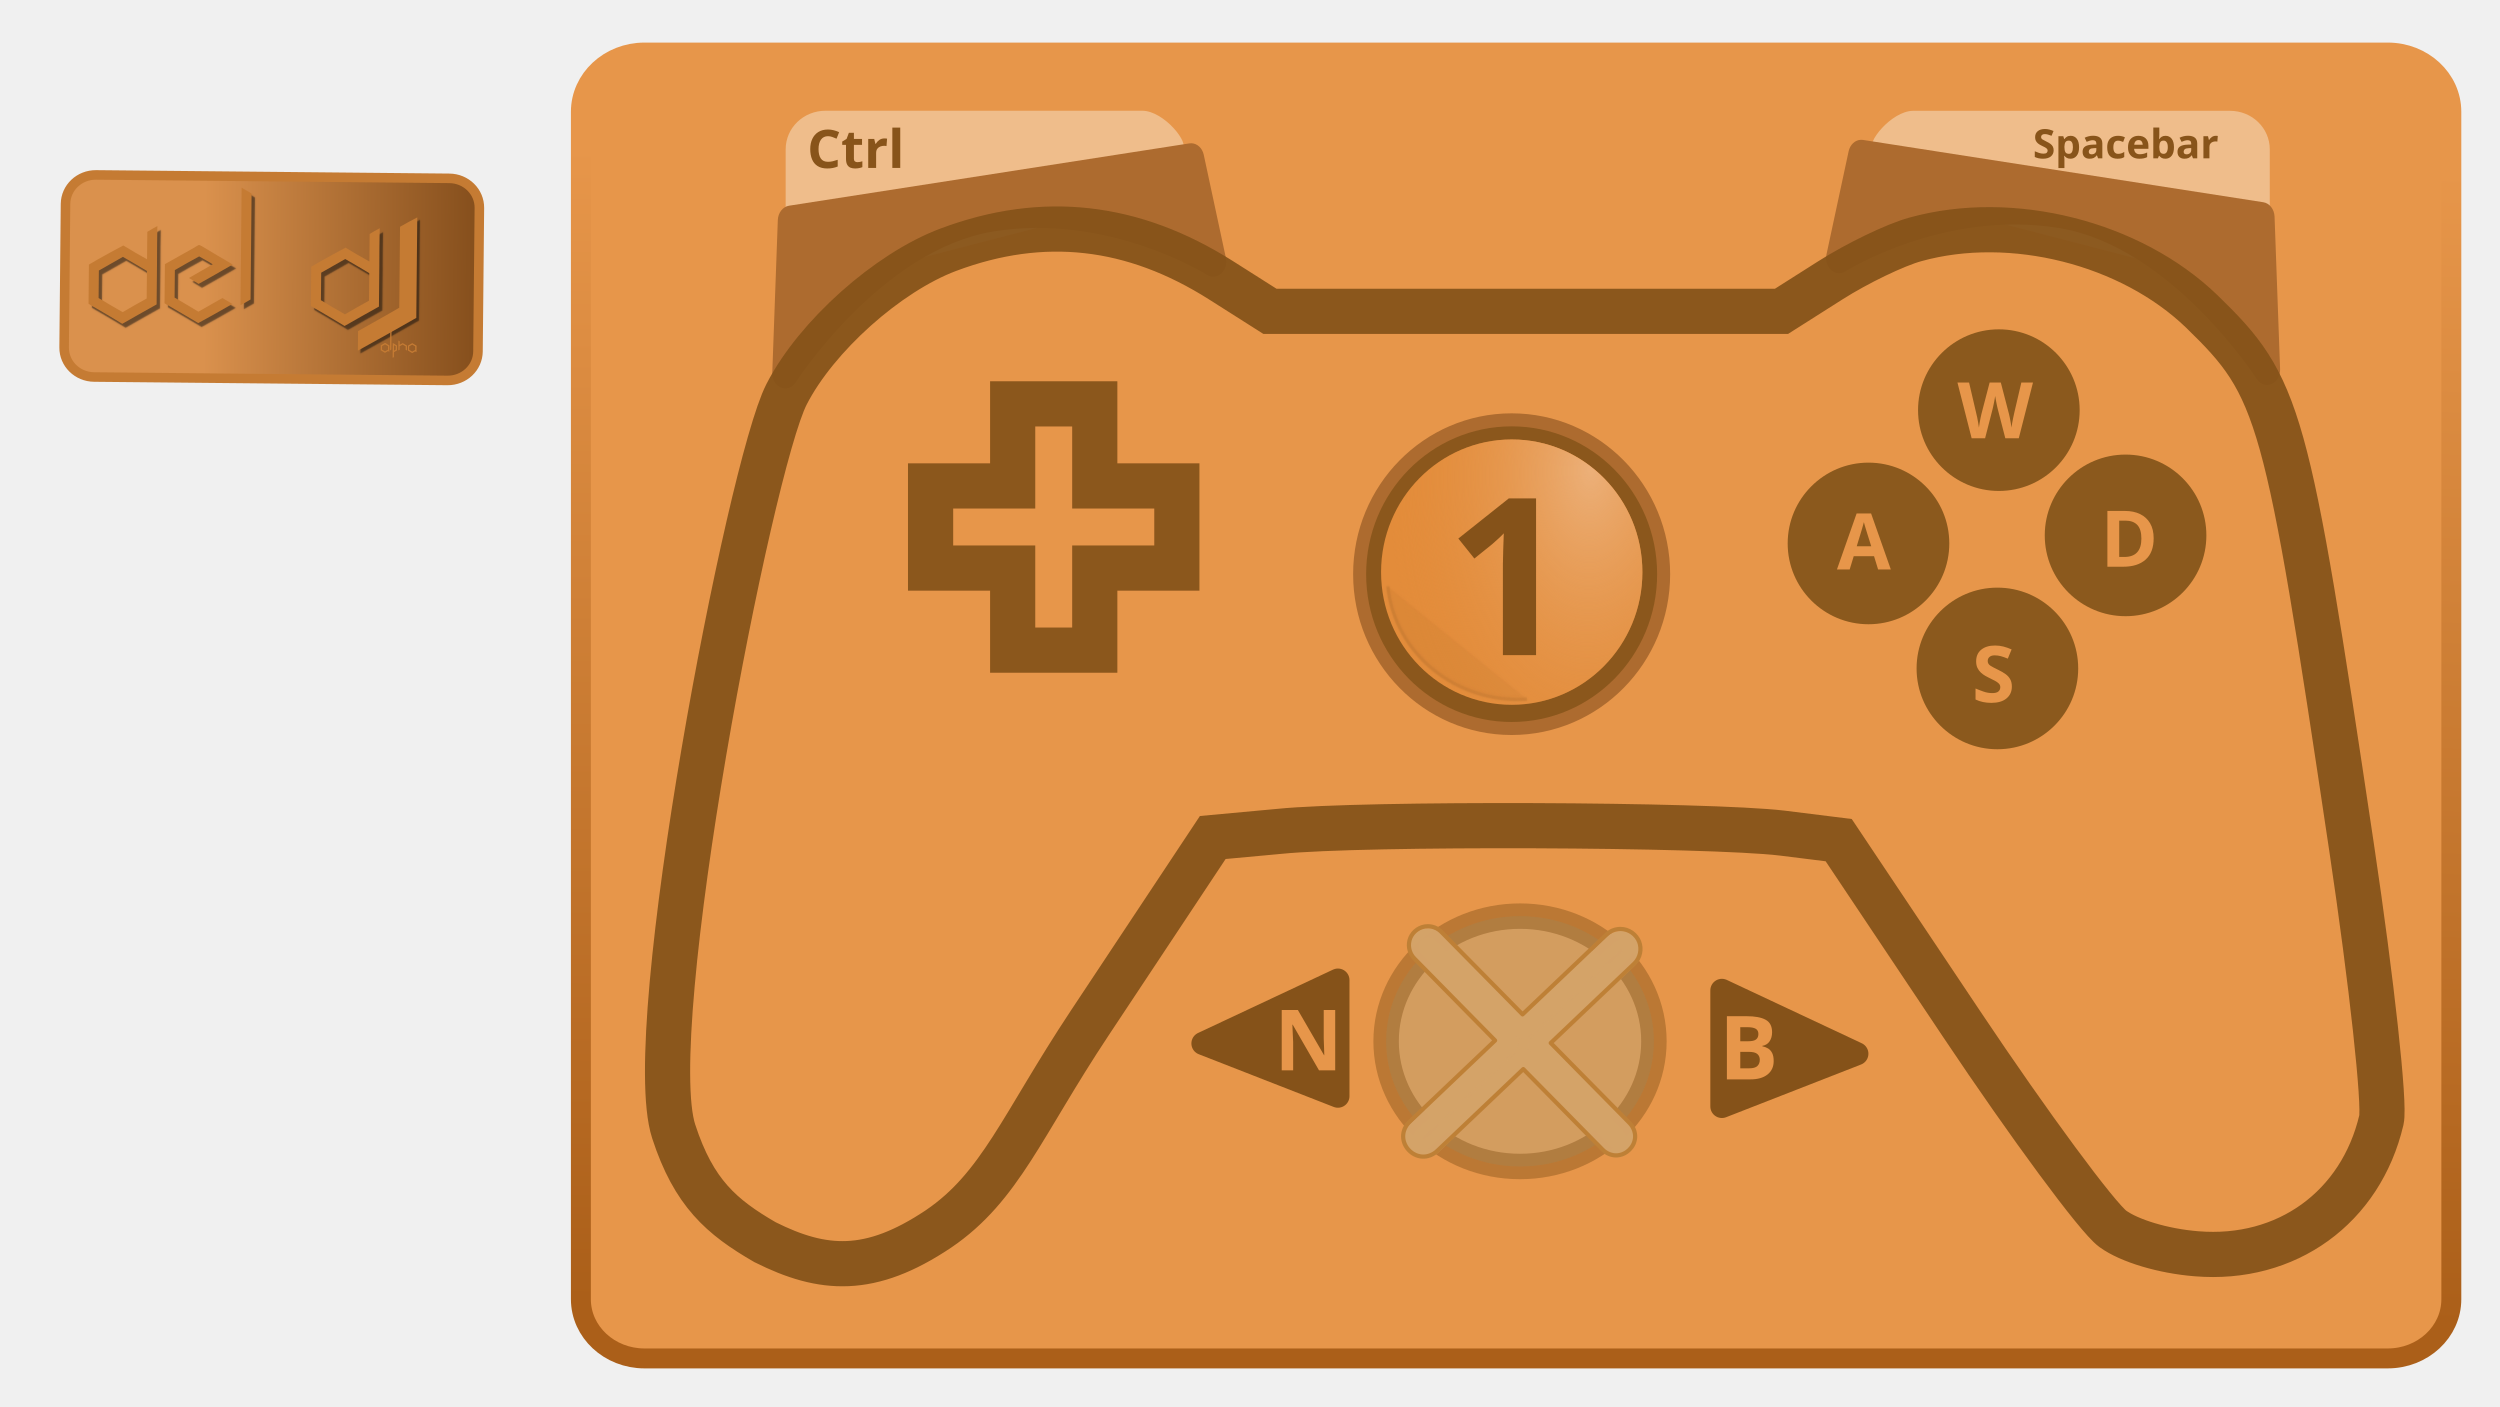
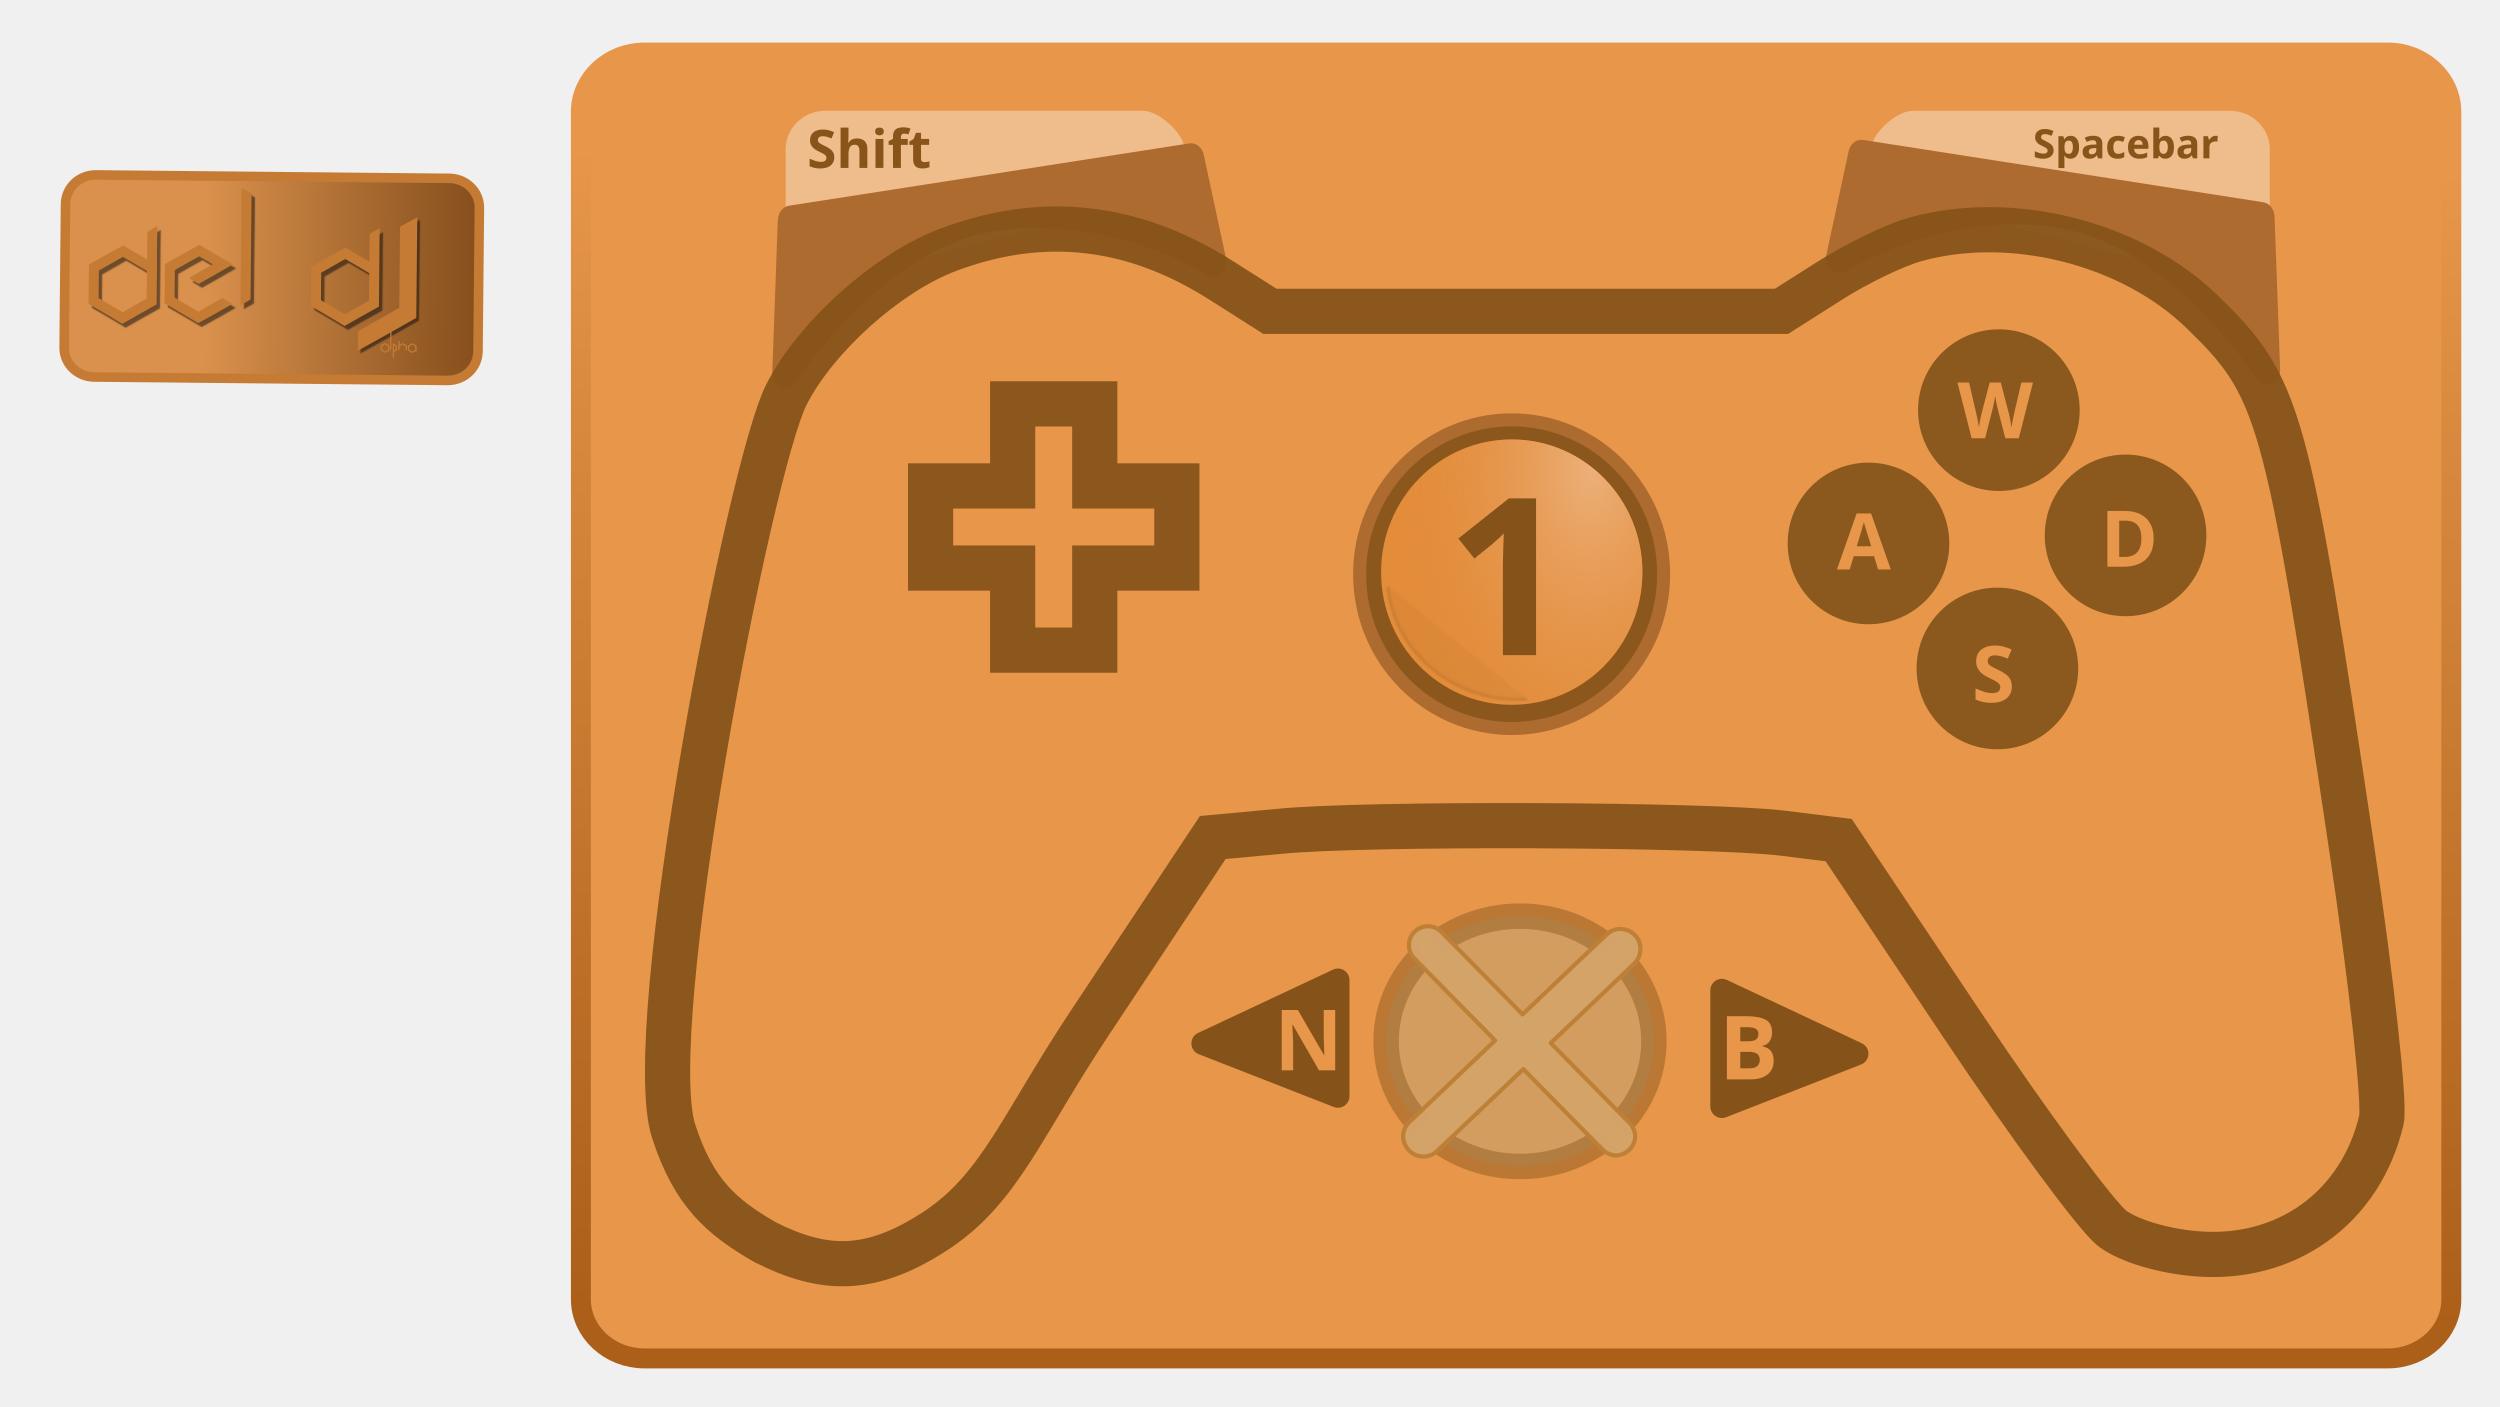
<svg xmlns="http://www.w3.org/2000/svg" xmlns:xlink="http://www.w3.org/1999/xlink" viewBox="0 0 1280 720" version="1.1" id="svg9344">
  <defs id="defs9338">
    <linearGradient gradientTransform="translate(4.0087616e-7,-2e-6)" xlink:href="#linearGradient994" id="linearGradient996" x1="763.141" y1="672.334" x2="770.97" y2="81.193" gradientUnits="userSpaceOnUse" />
    <linearGradient id="linearGradient994">
      <stop style="stop-color:#ab5f19;stop-opacity:1;" offset="0" id="stop990" />
      <stop style="stop-color:#e7964a;stop-opacity:1" offset="1" id="stop992" />
    </linearGradient>
    <radialGradient xlink:href="#linearGradient885" id="radialGradient889" cx="817.663" cy="243.623" fx="817.663" fy="243.623" r="66.898" gradientTransform="matrix(1.544275,0.05005021,-0.08410563,2.595039,-424.5437,-430.3057)" gradientUnits="userSpaceOnUse" />
    <linearGradient id="linearGradient885">
      <stop style="stop-color:#ecb079;stop-opacity:1" offset="0" id="stop881" />
      <stop style="stop-color:#e38c3a;stop-opacity:0;" offset="1" id="stop883" />
    </linearGradient>
    <linearGradient xlink:href="#linearGradient937" id="linearGradient939" x1="101.161" y1="78.672" x2="289.566" y2="78.318" gradientUnits="userSpaceOnUse" gradientTransform="matrix(0.7065937,-0.4340804,0.4340804,0.7065937,9.797134,102.5224)" />
    <linearGradient id="linearGradient937">
      <stop style="stop-color:#da914d;stop-opacity:1;" offset="0" id="stop933" />
      <stop style="stop-color:#834d1b;stop-opacity:1" offset="1" id="stop935" />
    </linearGradient>
    <filter style="color-interpolation-filters:sRGB" id="filter888" x="-0.008" width="1.015" y="-0.018" height="1.037">
      <feGaussianBlur stdDeviation="0.797" id="feGaussianBlur890" />
    </filter>
    <filter style="color-interpolation-filters:sRGB" id="filter1038" x="-0.021" width="1.043" y="-0.027" height="1.055">
      <feGaussianBlur stdDeviation="0.637" id="feGaussianBlur1040" />
    </filter>
  </defs>
  <g id="layer3" style="display:inline">
    <rect style="display:inline;opacity:1;vector-effect:none;fill:#e7964a;fill-opacity:1;stroke:url(#linearGradient996);stroke-width:10.205;stroke-linejoin:round;stroke-miterlimit:4;stroke-dasharray:none;stroke-dashoffset:16.197;stroke-opacity:1" id="Fondo_Pad" width="957.667" height="668.615" x="297.414" y="26.899" rx="32.574" ry="30.314" />
    <path style="display:inline;opacity:1;vector-effect:none;fill:#efbd8b;fill-opacity:1;stroke:none;stroke-width:10.205;stroke-linejoin:round;stroke-miterlimit:4;stroke-dasharray:none;stroke-dashoffset:16.197;stroke-opacity:1" d="M 584.802,56.695 H 422.666 c -11.303,0 -20.402,8.803 -20.402,19.738 v 48.558 c 0,10.935 9.46,22.573 20.402,19.738 l 140.886,-36.5 c 10.941,-2.835 10.891,-14.342 20.402,-19.738 l 21.25,-12.058 c 4.444,-2.522 -9.099,-19.738 -20.402,-19.738 z" id="rect997-6" />
    <path style="opacity:1;vector-effect:none;fill:#efbd8b;fill-opacity:1;stroke:none;stroke-width:10.205;stroke-linejoin:round;stroke-miterlimit:4;stroke-dasharray:none;stroke-dashoffset:16.197;stroke-opacity:1" d="m 979.592,56.734 h 162.136 c 11.303,0 20.402,8.803 20.402,19.738 v 48.558 c 0,10.935 -9.46,22.573 -20.402,19.738 l -140.886,-36.5 c -10.941,-2.835 -10.891,-14.342 -20.402,-19.738 l -21.25,-12.058 c -4.444,-2.522 9.099,-19.738 20.402,-19.738 z" id="rect997" />
    <g style="display:inline" id="menu_button" transform="matrix(2.146497,0,0,2.146497,503.0042,-605.5175)">
      <ellipse ry="29.86" rx="31.939" cy="530.476" cx="128.229" id="path1317" style="display:inline;opacity:0.995;vector-effect:none;fill:#d39e5f;fill-opacity:0.996;stroke:#855219;stroke-width:6.065;stroke-linecap:butt;stroke-linejoin:round;stroke-miterlimit:4;stroke-dasharray:none;stroke-dashoffset:0;stroke-opacity:0.434" />
      <path id="path818" d="m 106.368,505.762 a 2.258,2.258 0 0 0 -1.603,3.866 l 20.857,21.179 -22.034,20.949 a 2.533,2.533 0 1 0 3.491,3.671 l 22.098,-21.01 20.442,20.758 a 2.258,2.258 0 1 0 3.218,-3.168 l -20.387,-20.702 21.564,-20.501 a 2.533,2.533 0 0 0 -1.731,-4.394 2.533,2.533 0 0 0 -1.76,0.722 l -21.628,20.563 -20.913,-21.236 a 2.258,2.258 0 0 0 -1.615,-0.697 z" style="color:#000000;font-style:normal;font-variant:normal;font-weight:normal;font-stretch:normal;font-size:medium;line-height:normal;font-family:sans-serif;font-variant-ligatures:normal;font-variant-position:normal;font-variant-caps:normal;font-variant-numeric:normal;font-variant-alternates:normal;font-feature-settings:normal;text-indent:0;text-align:start;text-decoration:none;text-decoration-line:none;text-decoration-style:solid;text-decoration-color:#000000;letter-spacing:normal;word-spacing:normal;text-transform:none;writing-mode:lr-tb;direction:ltr;text-orientation:mixed;dominant-baseline:auto;baseline-shift:baseline;text-anchor:start;white-space:normal;shape-padding:0;clip-rule:nonzero;display:inline;overflow:visible;visibility:visible;opacity:1;isolation:auto;mix-blend-mode:normal;color-interpolation:sRGB;color-interpolation-filters:linearRGB;solid-color:#000000;solid-opacity:1;vector-effect:none;fill:#d4a369;fill-opacity:0.996;fill-rule:nonzero;stroke:#d4a369;stroke-width:4.516;stroke-linecap:round;stroke-linejoin:round;stroke-miterlimit:4;stroke-dasharray:none;stroke-dashoffset:0;stroke-opacity:0.996;color-rendering:auto;image-rendering:auto;shape-rendering:auto;text-rendering:auto;enable-background:accumulate" />
      <path id="path818-1" d="m 106.268,503.027 c -1.928,-0.014 -3.561,1.234 -4.205,2.787 -0.644,1.553 -0.373,3.589 1,4.943 l 19.221,19.52 -20.34,19.34 c -1.049,0.966 -1.628,2.345 -1.594,3.617 0.035,1.272 0.576,2.381 1.365,3.211 0.789,0.83 1.87,1.427 3.139,1.525 1.268,0.099 2.672,-0.41 3.689,-1.408 l 20.465,-19.457 18.865,19.156 c 2.7e-4,5.3e-4 0.002,-2.6e-4 0.002,0 0.92,0.959 2.231,1.483 3.43,1.428 1.199,-0.055 2.231,-0.583 2.996,-1.336 0.765,-0.753 1.309,-1.777 1.383,-2.975 0.074,-1.198 -0.43,-2.518 -1.375,-3.453 l 0.021,0.019 -18.773,-19.064 19.873,-18.895 0.002,-0.002 c 1.526,-1.412 1.867,-3.594 1.205,-5.273 -0.662,-1.68 -2.4,-3.044 -4.48,-3.035 -1.243,0.005 -2.437,0.494 -3.326,1.363 -5.3e-4,5.3e-4 -0.001,10e-4 -0.002,0.002 l -19.998,19.012 -19.334,-19.633 c -2.7e-4,-2.7e-4 -0.002,5.3e-4 -0.002,0 -0.843,-0.88 -2.008,-1.384 -3.227,-1.393 z" style="color:#000000;font-style:normal;font-variant:normal;font-weight:normal;font-stretch:normal;font-size:medium;line-height:normal;font-family:sans-serif;font-variant-ligatures:normal;font-variant-position:normal;font-variant-caps:normal;font-variant-numeric:normal;font-variant-alternates:normal;font-feature-settings:normal;text-indent:0;text-align:start;text-decoration:none;text-decoration-line:none;text-decoration-style:solid;text-decoration-color:#000000;letter-spacing:normal;word-spacing:normal;text-transform:none;writing-mode:lr-tb;direction:ltr;text-orientation:mixed;dominant-baseline:auto;baseline-shift:baseline;text-anchor:start;white-space:normal;shape-padding:0;clip-rule:nonzero;display:inline;overflow:visible;visibility:visible;opacity:1;isolation:auto;mix-blend-mode:normal;color-interpolation:sRGB;color-interpolation-filters:linearRGB;solid-color:#000000;solid-opacity:1;vector-effect:none;fill:none;fill-opacity:0.996;fill-rule:nonzero;stroke:#be8037;stroke-width:1;stroke-linecap:round;stroke-linejoin:round;stroke-miterlimit:4;stroke-dasharray:none;stroke-dashoffset:0;stroke-opacity:0.996;color-rendering:auto;image-rendering:auto;shape-rendering:auto;text-rendering:auto;enable-background:accumulate" />
    </g>
    <g id="bank_Number" transform="translate(-3,-2.5)">
      <ellipse ry="79.017" rx="77.826" cy="296.475" cx="776.958" id="path825-5" style="display:inline;opacity:1;vector-effect:none;fill:#8b571c;fill-opacity:1;stroke:#ad6b2f;stroke-width:6.663;stroke-linecap:butt;stroke-linejoin:round;stroke-miterlimit:4;stroke-dasharray:none;stroke-dashoffset:0;stroke-opacity:1" />
      <ellipse ry="67.921" rx="66.898" cy="295.426" cx="777.007" id="path825" style="display:inline;opacity:1;vector-effect:none;fill:#e38c3a;fill-opacity:1;stroke:none;stroke-width:1.504;stroke-linecap:butt;stroke-linejoin:round;stroke-miterlimit:4;stroke-dasharray:none;stroke-dashoffset:0;stroke-opacity:1" />
      <ellipse ry="67.921" rx="66.898" cy="295.426" cx="777.007" id="path825-0" style="display:inline;opacity:1;vector-effect:none;fill:url(#radialGradient889);fill-opacity:1;stroke:none;stroke-width:1.504;stroke-linecap:butt;stroke-linejoin:round;stroke-miterlimit:4;stroke-dasharray:none;stroke-dashoffset:0;stroke-opacity:1" />
      <path style="opacity:0.305;vector-effect:none;fill:#7a4410;fill-opacity:0.225;stroke:#9c6024;stroke-width:1.662;stroke-linejoin:round;stroke-miterlimit:4;stroke-dasharray:none;stroke-dashoffset:16.197;stroke-opacity:1;filter:url(#filter1038)" id="path1032" d="m 410.061,-756.86 a 61.806,67.318 0 0 1 -59.978,67.289" transform="matrix(0.07344262,1.035139,-0.9934415,0.06450654,2.8042,-15.17225)" />
      <text id="NumbBank" y="337.937" x="743.026" style="font-style:normal;font-variant:normal;font-weight:bold;font-stretch:normal;font-size:112.426px;line-height:1.25;font-family:sans-serif;-inkscape-font-specification:'sans-serif Bold';letter-spacing:0px;word-spacing:0px;display:inline;fill:#855219;fill-opacity:1;stroke:none;stroke-width:2.811" xml:space="preserve">
        <tspan style="font-style:normal;font-variant:normal;font-weight:bold;font-stretch:normal;font-family:sans-serif;-inkscape-font-specification:'sans-serif Bold';fill:#855219;fill-opacity:1;stroke-width:2.811" y="337.937" x="743.026" id="bank-number">1</tspan>
      </text>
    </g>
    <g style="display:inline" id="logo_deldj" transform="matrix(0.7770826,0.4878325,-0.4878325,0.7770826,70.48609,-5.36724)">
      <path id="rect896" d="M 35.372,99.95 203.327,-3.23 c 7.986,-4.906 18.237,-2.636 22.984,5.091 L 268.21,70.064 c 4.747,7.727 2.139,17.897 -5.848,22.803 L 94.407,196.047 c -7.986,4.906 -18.237,2.636 -22.984,-5.091 L 29.525,122.753 c -4.747,-7.727 -2.139,-17.897 5.848,-22.803 z" style="opacity:1;vector-effect:none;fill:url(#linearGradient939);fill-opacity:1;stroke:#c57b33;stroke-width:5.328;stroke-linejoin:round;stroke-miterlimit:4;stroke-dasharray:none;stroke-dashoffset:16.197;stroke-opacity:1" />
      <g id="text1051-9" style="font-style:normal;font-variant:normal;font-weight:normal;font-stretch:normal;font-size:69.932px;line-height:1.25;font-family:Cubic;-inkscape-font-specification:Cubic;letter-spacing:0px;word-spacing:0px;opacity:0.535;fill:#0d0d0d;fill-opacity:1;stroke:none;stroke-width:1.748;filter:url(#filter888)" transform="matrix(0.6297645,-0.386882,0.386882,0.6297645,28.71859,118.8556)" aria-label="DeL Dj">
        <path id="path920" style="font-style:normal;font-variant:normal;font-weight:normal;font-stretch:normal;font-family:Cubic;-inkscape-font-specification:Cubic;fill:#0d0d0d;fill-opacity:1;stroke-width:1.748" d="m 62.71,28.438 q 3.427,-2.168 7.553,-4.406 v 0.21 q -0.14,6.644 -0.07,13.986 0.07,7.273 0.07,14.546 v 30.42 q -6.504,3.776 -12.937,7.413 -6.364,3.706 -12.868,7.483 -4.755,-2.867 -9.581,-5.664 -4.755,-2.797 -9.511,-5.455 -1.748,-0.979 -3.357,-1.888 -1.539,-0.909 -3.147,-1.888 V 53.613 l 6.294,-3.776 q 4.895,-2.867 9.721,-5.525 4.895,-2.727 9.79,-5.385 4.406,2.518 8.811,5.175 4.476,2.587 9.231,5.105 z M 44.458,47.529 q -4.616,2.657 -9.021,5.245 -4.406,2.587 -9.021,5.245 v 20.77 q 4.616,2.657 9.091,5.315 4.546,2.657 9.161,5.175 4.406,-2.657 8.881,-5.245 4.546,-2.587 9.161,-5.245 V 58.019 q -4.616,-2.657 -9.161,-5.315 -4.476,-2.657 -9.091,-5.175 z" />
        <path id="path922" style="font-style:normal;font-variant:normal;font-weight:normal;font-stretch:normal;font-family:Cubic;-inkscape-font-specification:Cubic;fill:#0d0d0d;fill-opacity:1;stroke-width:1.748" d="m 127.419,52.494 q -6.364,3.776 -12.728,7.483 -6.364,3.636 -12.868,7.413 -1.748,-1.119 -3.636,-2.168 -1.818,-1.119 -3.706,-2.238 4.406,-2.657 8.881,-5.245 4.546,-2.587 8.951,-5.245 -2.518,-1.608 -5.175,-3.007 -2.587,-1.469 -5.105,-2.867 -4.616,2.518 -9.161,5.175 -4.476,2.657 -9.091,5.315 V 77.88 q 4.616,2.657 9.091,5.245 4.546,2.587 8.951,5.245 4.616,-2.657 9.021,-5.245 4.406,-2.587 9.021,-5.245 l 7.553,4.406 q -6.364,3.776 -12.728,7.413 -6.364,3.636 -12.868,7.273 Q 95.46,93.335 89.096,89.628 82.732,85.922 76.229,82.285 V 52.704 q 5.385,-3.147 11.049,-6.364 5.664,-3.287 11.189,-6.434 0.769,-0.49 1.539,-0.979 0.839,-0.559 1.608,-0.909 0.49,-0.14 0.979,0.21 0.559,0.28 1.329,0.629 5.874,3.497 11.819,6.923 6.014,3.357 11.679,6.713 z" />
        <path id="path924" style="font-style:normal;font-variant:normal;font-weight:normal;font-stretch:normal;font-family:Cubic;-inkscape-font-specification:Cubic;fill:#0d0d0d;fill-opacity:1;stroke-width:1.748" d="m 133.595,-5.549 q 1.888,1.119 3.776,2.168 1.888,0.979 3.776,2.238 V 78.789 l -7.553,4.406 V -0.304 Z" />
        <path id="path926" style="font-style:normal;font-variant:normal;font-weight:normal;font-stretch:normal;font-family:Cubic;-inkscape-font-specification:Cubic;fill:#0d0d0d;fill-opacity:1;stroke-width:1.748" d="m 230.574,28.438 q 3.427,-2.168 7.553,-4.406 v 0.21 q -0.14,6.644 -0.07,13.986 0.07,7.273 0.07,14.546 v 30.42 q -6.504,3.776 -12.937,7.413 -6.364,3.706 -12.868,7.483 -4.755,-2.867 -9.581,-5.664 -4.755,-2.797 -9.511,-5.455 -1.748,-0.979 -3.357,-1.888 -1.538,-0.909 -3.147,-1.888 V 53.613 l 6.294,-3.776 q 4.895,-2.867 9.721,-5.525 4.895,-2.727 9.79,-5.385 4.406,2.518 8.811,5.175 4.476,2.587 9.231,5.105 z m -18.252,19.091 q -4.616,2.657 -9.021,5.245 -4.406,2.587 -9.021,5.245 v 20.77 q 4.616,2.657 9.091,5.315 4.546,2.657 9.161,5.175 4.406,-2.657 8.881,-5.245 4.546,-2.587 9.161,-5.245 V 58.019 q -4.616,-2.657 -9.161,-5.315 -4.476,-2.657 -9.091,-5.175 z" />
        <path id="path929" style="font-style:normal;font-variant:normal;font-weight:normal;font-stretch:normal;font-family:Cubic;-inkscape-font-specification:Cubic;fill:#0d0d0d;fill-opacity:1;stroke-width:3.006" d="m 265.898,90.515 q -11.182,6.493 -22.003,12.745 -10.821,6.252 -22.003,12.505 v -14.789 q 7.936,-4.569 15.631,-9.018 7.815,-4.449 15.39,-9.018 V 21.62 q 3.246,-1.924 6.493,-3.727 3.246,-1.804 6.493,-3.487 z" />
      </g>
      <g transform="matrix(0.7065937,-0.4340803,0.4340803,0.7065937,9.797131,102.5224)" id="text1051" style="font-style:normal;font-variant:normal;font-weight:normal;font-stretch:normal;font-size:62.328px;line-height:1.25;font-family:Cubic;-inkscape-font-specification:Cubic;letter-spacing:0px;word-spacing:0px;fill:#c57b33;fill-opacity:1;stroke:none;stroke-width:1.558" aria-label="Del Dj">
        <path id="path909" style="font-style:normal;font-variant:normal;font-weight:normal;font-stretch:normal;font-family:Cubic;-inkscape-font-specification:Cubic;fill:#c57b33;fill-opacity:1;stroke-width:1.558" d="m 62.719,51.451 q 3.054,-1.932 6.731,-3.927 v 0.187 q -0.125,5.921 -0.062,12.466 0.062,6.482 0.062,12.964 v 27.113 q -5.797,3.366 -11.531,6.607 -5.672,3.303 -11.468,6.669 -4.238,-2.555 -8.539,-5.049 -4.238,-2.493 -8.477,-4.862 -1.558,-0.873 -2.992,-1.683 -1.371,-0.81 -2.805,-1.683 V 73.889 l 5.61,-3.366 q 4.363,-2.555 8.664,-4.924 4.363,-2.431 8.726,-4.799 3.927,2.244 7.853,4.612 3.989,2.306 8.227,4.55 z M 46.451,68.467 q -4.114,2.368 -8.04,4.675 -3.927,2.306 -8.04,4.675 v 18.511 q 4.114,2.368 8.103,4.737 4.051,2.368 8.165,4.612 3.927,-2.368 7.916,-4.675 4.051,-2.306 8.165,-4.675 V 77.816 q -4.114,-2.368 -8.165,-4.737 -3.989,-2.368 -8.103,-4.612 z" />
        <path id="path911" style="font-style:normal;font-variant:normal;font-weight:normal;font-stretch:normal;font-family:Cubic;-inkscape-font-specification:Cubic;fill:#c57b33;fill-opacity:1;stroke-width:1.558" d="m 120.392,72.892 q -5.672,3.366 -11.344,6.669 -5.672,3.241 -11.468,6.607 -1.558,-0.997 -3.241,-1.932 -1.621,-0.997 -3.303,-1.995 3.927,-2.368 7.916,-4.675 4.051,-2.306 7.978,-4.675 -2.244,-1.434 -4.612,-2.68 -2.306,-1.309 -4.55,-2.555 -4.114,2.244 -8.165,4.612 -3.989,2.368 -8.103,4.737 v 18.511 q 4.114,2.368 8.103,4.675 4.051,2.306 7.978,4.675 4.114,-2.368 8.04,-4.675 3.927,-2.306 8.04,-4.675 l 6.731,3.927 q -5.672,3.366 -11.344,6.607 -5.672,3.241 -11.468,6.482 -5.672,-3.241 -11.344,-6.544 -5.672,-3.303 -11.468,-6.544 V 73.079 q 4.799,-2.805 9.848,-5.672 5.049,-2.929 9.973,-5.734 0.686,-0.436 1.371,-0.873 0.748,-0.499 1.434,-0.81 0.436,-0.125 0.873,0.187 0.499,0.249 1.184,0.561 5.236,3.116 10.533,6.17 5.36,2.992 10.409,5.984 z" />
        <path id="path913" style="font-style:normal;font-variant:normal;font-weight:normal;font-stretch:normal;font-family:Cubic;-inkscape-font-specification:Cubic;fill:#c57b33;fill-opacity:1;stroke-width:1.558" d="m 125.896,21.16 q 1.683,0.997 3.366,1.932 1.683,0.873 3.366,1.995 v 71.241 l -6.731,3.927 V 25.834 Z" />
        <path id="path915" style="font-style:normal;font-variant:normal;font-weight:normal;font-stretch:normal;font-family:Cubic;-inkscape-font-specification:Cubic;fill:#c57b33;fill-opacity:1;stroke-width:1.558" d="m 212.331,51.451 q 3.054,-1.932 6.731,-3.927 v 0.187 q -0.125,5.921 -0.062,12.466 0.062,6.482 0.062,12.964 v 27.113 q -5.797,3.366 -11.531,6.607 -5.672,3.303 -11.468,6.669 -4.238,-2.555 -8.539,-5.049 -4.238,-2.493 -8.477,-4.862 -1.558,-0.873 -2.992,-1.683 -1.371,-0.81 -2.805,-1.683 V 73.889 l 5.61,-3.366 q 4.363,-2.555 8.664,-4.924 4.363,-2.431 8.726,-4.799 3.927,2.244 7.853,4.612 3.989,2.306 8.227,4.55 z m -16.268,17.016 q -4.114,2.368 -8.04,4.675 -3.927,2.306 -8.04,4.675 v 18.511 q 4.114,2.368 8.103,4.737 4.051,2.368 8.165,4.612 3.927,-2.368 7.916,-4.675 4.051,-2.306 8.165,-4.675 V 77.816 q -4.114,-2.368 -8.165,-4.737 -3.989,-2.368 -8.103,-4.612 z" />
        <path id="path917" style="font-style:normal;font-variant:normal;font-weight:normal;font-stretch:normal;font-family:Cubic;-inkscape-font-specification:Cubic;fill:#c57b33;fill-opacity:1;stroke-width:2.67" d="m 244.271,107.602 q -9.934,5.768 -19.547,11.322 -9.613,5.554 -19.547,11.108 v -13.138 q 7.05,-4.059 13.886,-8.011 6.943,-3.952 13.672,-8.011 V 46.399 q 2.884,-1.709 5.768,-3.311 2.884,-1.602 5.768,-3.098 z" />
      </g>
      <g transform="matrix(0.4531494,-0.2783824,0.2783824,0.4531494,87.74532,97.97842)" id="text894" style="font-style:normal;font-variant:normal;font-weight:normal;font-stretch:normal;font-size:12.252px;line-height:1.25;font-family:Cubic;-inkscape-font-specification:Cubic;letter-spacing:0px;word-spacing:0px;fill:#c57b33;fill-opacity:1;stroke:none;stroke-width:0.306" aria-label="ALPHA">
        <path id="path898" style="stroke-width:0.306" d="m 219.04,124.912 q 1.139,0.662 2.254,1.311 1.127,0.637 2.267,1.299 -0.061,2.548 0,5.146 -0.061,0 -0.098,-0.025 -0.025,-0.025 -0.086,-0.049 -0.282,-0.172 -0.576,-0.331 -0.294,-0.159 -0.6,-0.331 v -3.198 q 0,-0.086 0.012,-0.221 0.012,-0.135 -0.012,-0.221 0,-0.025 -0.049,-0.061 -0.049,-0.037 -0.11,-0.061 -0.061,-0.037 -0.123,-0.061 -0.061,-0.025 -0.086,-0.037 -0.698,-0.417 -1.397,-0.809 -0.698,-0.392 -1.397,-0.809 -0.772,0.441 -1.568,0.907 -0.784,0.466 -1.593,0.931 v 3.639 q 0.723,0.441 1.458,0.858 0.747,0.429 1.519,0.87 0.025,0.025 0.086,0.061 0.073,0.049 0.098,0.049 0.025,0 0.086,-0.049 0.073,-0.037 0.135,-0.061 0.417,-0.245 0.796,-0.478 0.392,-0.221 0.784,-0.441 0.331,0.172 0.674,0.368 0.343,0.208 0.649,0.404 -0.772,0.441 -1.568,0.894 -0.784,0.466 -1.556,0.907 -1.139,-0.662 -2.254,-1.311 -1.115,-0.637 -2.23,-1.299 v -5.182 q 1.115,-0.637 2.23,-1.286 1.115,-0.662 2.254,-1.323 z m 4.521,7.792 q -0.061,0.796 0,1.544 -0.698,-0.355 -1.36,-0.76 -0.662,-0.392 -1.323,-0.784 0.331,-0.196 0.662,-0.368 0.331,-0.172 0.662,-0.368 0.331,0.172 0.662,0.368 0.343,0.196 0.698,0.368 z" />
        <path id="path900" style="stroke-width:0.375" d="m 224.343,109.571 q 0.331,0.294 0.662,0.569 0.331,0.257 0.662,0.587 v 20.98 l -1.323,1.156 v -21.916 z" />
        <path id="path902" style="stroke-width:0.306" d="m 231.565,127.522 q -0.331,0.196 -0.662,0.368 -0.331,0.172 -0.662,0.368 -0.441,-0.245 -0.894,-0.515 -0.441,-0.27 -0.907,-0.515 v 12.092 0.404 q -0.025,0.025 -0.147,0.086 -0.123,0.073 -0.184,0.098 -0.245,0.135 -0.515,0.294 -0.257,0.159 -0.478,0.294 0,-1.703 0,-3.21 -0.012,-1.507 -0.012,-2.928 0,-1.409 0,-2.793 0,-1.397 0.012,-2.867 v -3.749 q -0.025,0 -0.025,-0.012 0,-0.025 0.025,-0.025 0.833,0.502 1.654,0.98 0.833,0.466 1.691,0.968 0.282,0.172 0.551,0.319 0.27,0.147 0.551,0.343 z m 0.037,5.182 q -0.809,0.441 -1.58,0.894 -0.772,0.466 -1.58,0.907 v -1.139 -0.368 q 0.025,-0.061 0.11,-0.098 0.086,-0.025 0.11,-0.049 0.417,-0.221 0.821,-0.453 0.404,-0.245 0.76,-0.466 v -3.639 q 0.331,-0.221 0.662,-0.392 0.331,-0.184 0.662,-0.38 0.025,1.335 0.012,2.597 0,1.25 0.025,2.585 z" />
        <path id="path904" style="stroke-width:0.306" d="m 234.352,123.111 v 3.639 q 0.11,-0.025 0.208,-0.086 0.11,-0.073 0.196,-0.135 0.698,-0.392 1.397,-0.784 0.698,-0.404 1.36,-0.796 1.139,0.637 2.254,1.286 1.127,0.649 2.267,1.286 v 5.182 q -0.061,0 -0.098,-0.037 -0.025,-0.037 -0.049,-0.037 -0.306,-0.172 -0.6,-0.331 -0.294,-0.172 -0.576,-0.368 v -3.161 q 0,-0.11 0.012,-0.245 0.012,-0.135 -0.012,-0.196 -0.025,-0.086 -0.172,-0.135 -0.147,-0.061 -0.233,-0.123 -0.698,-0.392 -1.384,-0.796 -0.674,-0.404 -1.372,-0.821 -0.809,0.466 -1.605,0.919 -0.784,0.453 -1.593,0.919 v 3.639 q -0.306,0.196 -0.649,0.392 -0.343,0.184 -0.674,0.38 v -5.329 -4.999 -0.037 z" />
        <path id="path906" style="stroke-width:0.306" d="m 247.563,124.912 q 1.139,0.662 2.254,1.311 1.127,0.637 2.267,1.299 -0.061,2.548 0,5.146 -0.061,0 -0.098,-0.025 -0.025,-0.025 -0.086,-0.049 -0.282,-0.172 -0.576,-0.331 -0.294,-0.159 -0.6,-0.331 v -3.198 q 0,-0.086 0.012,-0.221 0.012,-0.135 -0.012,-0.221 0,-0.025 -0.049,-0.061 -0.049,-0.037 -0.11,-0.061 -0.061,-0.037 -0.123,-0.061 -0.061,-0.025 -0.086,-0.037 -0.698,-0.417 -1.397,-0.809 -0.698,-0.392 -1.397,-0.809 -0.772,0.441 -1.568,0.907 -0.784,0.466 -1.593,0.931 v 3.639 q 0.723,0.441 1.458,0.858 0.747,0.429 1.519,0.87 0.025,0.025 0.086,0.061 0.073,0.049 0.098,0.049 0.025,0 0.086,-0.049 0.073,-0.037 0.135,-0.061 0.417,-0.245 0.796,-0.478 0.392,-0.221 0.784,-0.441 0.331,0.172 0.674,0.368 0.343,0.208 0.649,0.404 -0.772,0.441 -1.568,0.894 -0.784,0.466 -1.556,0.907 -1.139,-0.662 -2.254,-1.311 -1.115,-0.637 -2.23,-1.299 v -5.182 q 1.115,-0.637 2.23,-1.286 1.115,-0.662 2.254,-1.323 z m 4.521,7.792 q -0.061,0.796 0,1.544 -0.698,-0.355 -1.36,-0.76 -0.662,-0.392 -1.323,-0.784 0.331,-0.196 0.662,-0.368 0.331,-0.172 0.662,-0.368 0.331,0.172 0.662,0.368 0.343,0.196 0.698,0.368 z" />
      </g>
    </g>
    <path style="color:#000000;font-style:normal;font-variant:normal;font-weight:normal;font-stretch:normal;font-size:medium;line-height:normal;font-family:sans-serif;font-variant-ligatures:normal;font-variant-position:normal;font-variant-caps:normal;font-variant-numeric:normal;font-variant-alternates:normal;font-feature-settings:normal;text-indent:0;text-align:start;text-decoration:none;text-decoration-line:none;text-decoration-style:solid;text-decoration-color:#000000;letter-spacing:normal;word-spacing:normal;text-transform:none;writing-mode:lr-tb;direction:ltr;text-orientation:mixed;dominant-baseline:auto;baseline-shift:baseline;text-anchor:start;white-space:normal;shape-padding:0;clip-rule:nonzero;display:inline;overflow:visible;visibility:visible;opacity:1;isolation:auto;mix-blend-mode:normal;color-interpolation:sRGB;color-interpolation-filters:linearRGB;solid-color:#000000;solid-opacity:1;vector-effect:none;fill:#ad6b2f;fill-opacity:1;fill-rule:nonzero;stroke:none;stroke-width:14.374;stroke-linecap:butt;stroke-linejoin:round;stroke-miterlimit:4;stroke-dasharray:none;stroke-dashoffset:0;stroke-opacity:1;color-rendering:auto;image-rendering:auto;shape-rendering:auto;text-rendering:auto;enable-background:accumulate" d="m 610.023,73.35 c -0.353,-0.013 -0.706,0.013 -1.056,0.064 L 404.011,105.318 c -3.198,0.5 -5.629,3.597 -5.769,7.352 l -2.836,78.105 c -0.269,7.645 8.121,11.079 12.017,4.918 0,0 43.755,-67.925 101.332,-77.211 58.896,-9.498 109.244,22.231 109.244,22.231 5.095,3.237 11.06,-2.136 9.65,-8.694 L 616.314,79.225 c -0.725,-3.382 -3.299,-5.785 -6.291,-5.874 z" id="LEFT_TOP_SHOULDER" />
    <path style="color:#000000;font-style:normal;font-variant:normal;font-weight:normal;font-stretch:normal;font-size:medium;line-height:normal;font-family:sans-serif;font-variant-ligatures:normal;font-variant-position:normal;font-variant-caps:normal;font-variant-numeric:normal;font-variant-alternates:normal;font-feature-settings:normal;text-indent:0;text-align:start;text-decoration:none;text-decoration-line:none;text-decoration-style:solid;text-decoration-color:#000000;letter-spacing:normal;word-spacing:normal;text-transform:none;writing-mode:lr-tb;direction:ltr;text-orientation:mixed;dominant-baseline:auto;baseline-shift:baseline;text-anchor:start;white-space:normal;shape-padding:0;clip-rule:nonzero;display:inline;overflow:visible;visibility:visible;opacity:1;isolation:auto;mix-blend-mode:normal;color-interpolation:sRGB;color-interpolation-filters:linearRGB;solid-color:#000000;solid-opacity:1;vector-effect:none;fill:#ad6b2f;fill-opacity:1;fill-rule:nonzero;stroke:none;stroke-width:14.374;stroke-linecap:butt;stroke-linejoin:round;stroke-miterlimit:4;stroke-dasharray:none;stroke-dashoffset:0;stroke-opacity:1;color-rendering:auto;image-rendering:auto;shape-rendering:auto;text-rendering:auto;enable-background:accumulate" d="m 952.789,71.575 c 0.353,-0.013 0.706,0.013 1.056,0.064 l 204.957,31.905 c 3.198,0.5 5.629,3.597 5.769,7.352 l 2.836,78.105 c 0.269,7.645 -8.121,11.079 -12.017,4.918 0,0 -43.755,-67.925 -101.332,-77.211 -58.896,-9.498 -109.244,22.231 -109.244,22.231 -5.095,3.237 -11.06,-2.136 -9.65,-8.694 l 11.335,-52.794 c 0.725,-3.382 3.299,-5.785 6.291,-5.874 z" id="RIGHT_TOP_SHOULDER" />
    <path id="trazo_mando" d="m 391.682,635.993 c -22.235,-12.873 -36.465,-25.126 -46.745,-56.695 -16.89,-51.872 38.839,-340.366 57.761,-377.381 15.177,-29.706 51.829,-62.446 82.893,-74.076 48.444,-18.139 94.454,-12.963 139.647,15.708 l 24.958,15.843 h 130.976 130.976 l 24.958,-15.843 c 13.719,-8.732 33.311,-18.184 43.524,-20.974 49.396,-13.728 110.356,1.8 146.669,36.863 40.13,38.978 43.29,50.28 76.75,274.697 10.28,68.936 17.099,131.346 15.222,139.313 -10.541,44.829 -48.561,72.308 -94.691,68.477 -17.005,-1.35 -34.401,-6.616 -42.853,-12.783 -7.827,-5.716 -42.601,-52.823 -77.274,-104.687 l -63.044,-94.304 -28.896,-3.601 C 874.157,422.004 698.198,421.284 655.085,425.65 l -34.149,3.151 -63.044,95.06 c -34.675,52.283 -45.673,83.807 -77.421,105.371 -34.987,23.42 -59.141,21.601 -88.789,6.761 z m 168.836,-324.132 v -21.019 h 21.015 21.015 v -21.019 -21.019 h -21.015 -21.015 v -21.019 -21.019 h -21.015 -21.015 v 21.019 21.019 h -21.015 -21.015 v 21.019 21.019 h 21.015 21.015 v 21.019 21.019 h 21.015 21.015 z" style="display:inline;opacity:0.93;fill:none;stroke:#855219;stroke-width:23.135;stroke-miterlimit:4;stroke-dasharray:none;stroke-opacity:1" />
    <path style="display:inline;fill:#855219;fill-opacity:1;stroke:#855219;stroke-width:11.844;stroke-linecap:round;stroke-linejoin:round;stroke-miterlimit:4;stroke-dasharray:none;stroke-opacity:1" d="m 881.61,507.077 v 59.425 l 69.098,-26.992 z" id="NextBank" />
    <path style="display:inline;fill:#855219;fill-opacity:1;stroke:#855219;stroke-width:11.844;stroke-linecap:round;stroke-linejoin:round;stroke-miterlimit:4;stroke-dasharray:none;stroke-opacity:1" d="m 685.012,501.812 v 59.425 l -69.098,-26.992 z" id="PrevBank" />
    <circle style="opacity:1;vector-effect:none;fill:#8b591d;fill-opacity:1;stroke:none;stroke-width:10.655;stroke-linejoin:round;stroke-miterlimit:4;stroke-dasharray:none;stroke-dashoffset:16.197;stroke-opacity:1" id="path867" cx="1088.289" cy="274.118" r="41.375" />
    <circle style="display:inline;opacity:1;vector-effect:none;fill:#8b591d;fill-opacity:1;stroke:none;stroke-width:10.655;stroke-linejoin:round;stroke-miterlimit:4;stroke-dasharray:none;stroke-dashoffset:16.197;stroke-opacity:1" id="path867-3" cx="1023.414" cy="209.993" r="41.375" />
    <circle style="display:inline;opacity:1;vector-effect:none;fill:#8b591d;fill-opacity:1;stroke:none;stroke-width:10.655;stroke-linejoin:round;stroke-miterlimit:4;stroke-dasharray:none;stroke-dashoffset:16.197;stroke-opacity:1" id="path867-6" cx="956.664" cy="278.243" r="41.375" />
    <circle style="display:inline;opacity:1;vector-effect:none;fill:#8b591d;fill-opacity:1;stroke:none;stroke-width:10.655;stroke-linejoin:round;stroke-miterlimit:4;stroke-dasharray:none;stroke-dashoffset:16.197;stroke-opacity:1" id="path867-7" cx="1022.664" cy="342.243" r="41.375" />
    <ellipse style="opacity:0.93;vector-effect:none;fill:#ffffff;fill-opacity:0;stroke:none;stroke-width:28.147;stroke-linecap:butt;stroke-linejoin:round;stroke-miterlimit:4;stroke-dasharray:none;stroke-dashoffset:0;stroke-opacity:1" id="FACE_4" cx="1022.957" cy="210.591" rx="43.696" ry="42.198" />
    <ellipse style="opacity:0.93;vector-effect:none;fill:#ffffff;fill-opacity:0;stroke:none;stroke-width:27.879;stroke-linecap:butt;stroke-linejoin:round;stroke-miterlimit:4;stroke-dasharray:none;stroke-dashoffset:0;stroke-opacity:1" id="FACE_3" cx="956.617" cy="278.116" rx="43.28" ry="41.796" />
    <ellipse style="opacity:0.93;vector-effect:none;fill:#ffffff;fill-opacity:0;stroke:none;stroke-width:27.968;stroke-linecap:butt;stroke-linejoin:round;stroke-miterlimit:4;stroke-dasharray:none;stroke-dashoffset:0;stroke-opacity:1" id="FACE_1" cx="1024.143" cy="342.187" rx="43.418" ry="41.93" />
    <ellipse style="opacity:0.93;vector-effect:none;fill:#ffffff;fill-opacity:0;stroke:none;stroke-width:28.326;stroke-linecap:butt;stroke-linejoin:round;stroke-miterlimit:4;stroke-dasharray:none;stroke-dashoffset:0;stroke-opacity:1" id="FACE_2" cx="1088.474" cy="274.338" rx="43.973" ry="42.466" />
  </g>
  <g id="layer1">
    <text xml:space="preserve" style="font-style:normal;font-variant:normal;font-weight:bold;font-stretch:normal;font-size:27.209px;line-height:1.25;font-family:sans-serif;-inkscape-font-specification:'sans-serif Bold';letter-spacing:0px;word-spacing:0px;fill:#88541a;fill-opacity:1;stroke:none;stroke-width:0.68" x="413.263" y="85.996" id="text899">
-       <tspan id="tspan897" x="413.263" y="85.996" style="stroke-width:0.68">Ctrl</tspan>
+       <tspan id="tspan897" x="413.263" y="85.996" style="stroke-width:0.68">Shift</tspan>
    </text>
    <text xml:space="preserve" style="font-style:normal;font-variant:normal;font-weight:bold;font-stretch:normal;font-size:20.744px;line-height:1.25;font-family:sans-serif;-inkscape-font-specification:'sans-serif Bold';letter-spacing:0px;word-spacing:0px;fill:#88541a;fill-opacity:1;stroke:none;stroke-width:0.519" x="1040.857" y="81.061" id="text899-5">
      <tspan id="tspan897-3" x="1040.857" y="81.061" style="stroke-width:0.519">Spacebar</tspan>
    </text>
    <text xml:space="preserve" style="font-style:normal;font-variant:normal;font-weight:bold;font-stretch:normal;font-size:43.247px;line-height:1.25;font-family:sans-serif;-inkscape-font-specification:'sans-serif Bold';letter-spacing:0px;word-spacing:0px;fill:#e7964a;fill-opacity:1;stroke:none;stroke-width:1.081" x="652.354" y="548.005" id="text899-56">
      <tspan id="tspan897-2" x="652.354" y="548.005" style="stroke-width:1.081">N</tspan>
    </text>
    <text xml:space="preserve" style="font-style:normal;font-variant:normal;font-weight:bold;font-stretch:normal;font-size:45.302px;line-height:1.25;font-family:sans-serif;-inkscape-font-specification:'sans-serif Bold';letter-spacing:0px;word-spacing:0px;fill:#e7964a;fill-opacity:1;stroke:none;stroke-width:1.133" x="880.093" y="552.639" id="text899-56-9">
      <tspan id="tspan897-2-1" x="880.093" y="552.639" style="stroke-width:1.133">B</tspan>
    </text>
    <text xml:space="preserve" style="font-style:normal;font-variant:normal;font-weight:bold;font-stretch:normal;font-size:40px;line-height:1.25;font-family:sans-serif;-inkscape-font-specification:'sans-serif Bold';letter-spacing:0px;word-spacing:0px;fill:#e7964a;fill-opacity:1;stroke:none" x="1002.206" y="224.403" id="text899-56-9-2">
      <tspan id="tspan897-2-1-7" x="1002.206" y="224.403">W</tspan>
    </text>
    <text xml:space="preserve" style="font-style:normal;font-variant:normal;font-weight:bold;font-stretch:normal;font-size:40px;line-height:1.25;font-family:sans-serif;-inkscape-font-specification:'sans-serif Bold';letter-spacing:0px;word-spacing:0px;fill:#e7964a;fill-opacity:1;stroke:none" x="940.511" y="291.578" id="text899-56-9-2-0">
      <tspan id="tspan897-2-1-7-9" x="940.511" y="291.578">A</tspan>
    </text>
    <text xml:space="preserve" style="font-style:normal;font-variant:normal;font-weight:bold;font-stretch:normal;font-size:40px;line-height:1.25;font-family:sans-serif;-inkscape-font-specification:'sans-serif Bold';letter-spacing:0px;word-spacing:0px;fill:#e7964a;fill-opacity:1;stroke:none" x="1009.631" y="359.46" id="text899-56-9-2-3">
      <tspan id="tspan897-2-1-7-6" x="1009.631" y="359.46">S</tspan>
    </text>
    <text xml:space="preserve" style="font-style:normal;font-variant:normal;font-weight:bold;font-stretch:normal;font-size:40px;line-height:1.25;font-family:sans-serif;-inkscape-font-specification:'sans-serif Bold';letter-spacing:0px;word-spacing:0px;fill:#e7964a;fill-opacity:1;stroke:none" x="1075.392" y="290.163" id="text899-56-9-2-06">
      <tspan id="tspan897-2-1-7-2" x="1075.392" y="290.163">D</tspan>
    </text>
  </g>
</svg>
